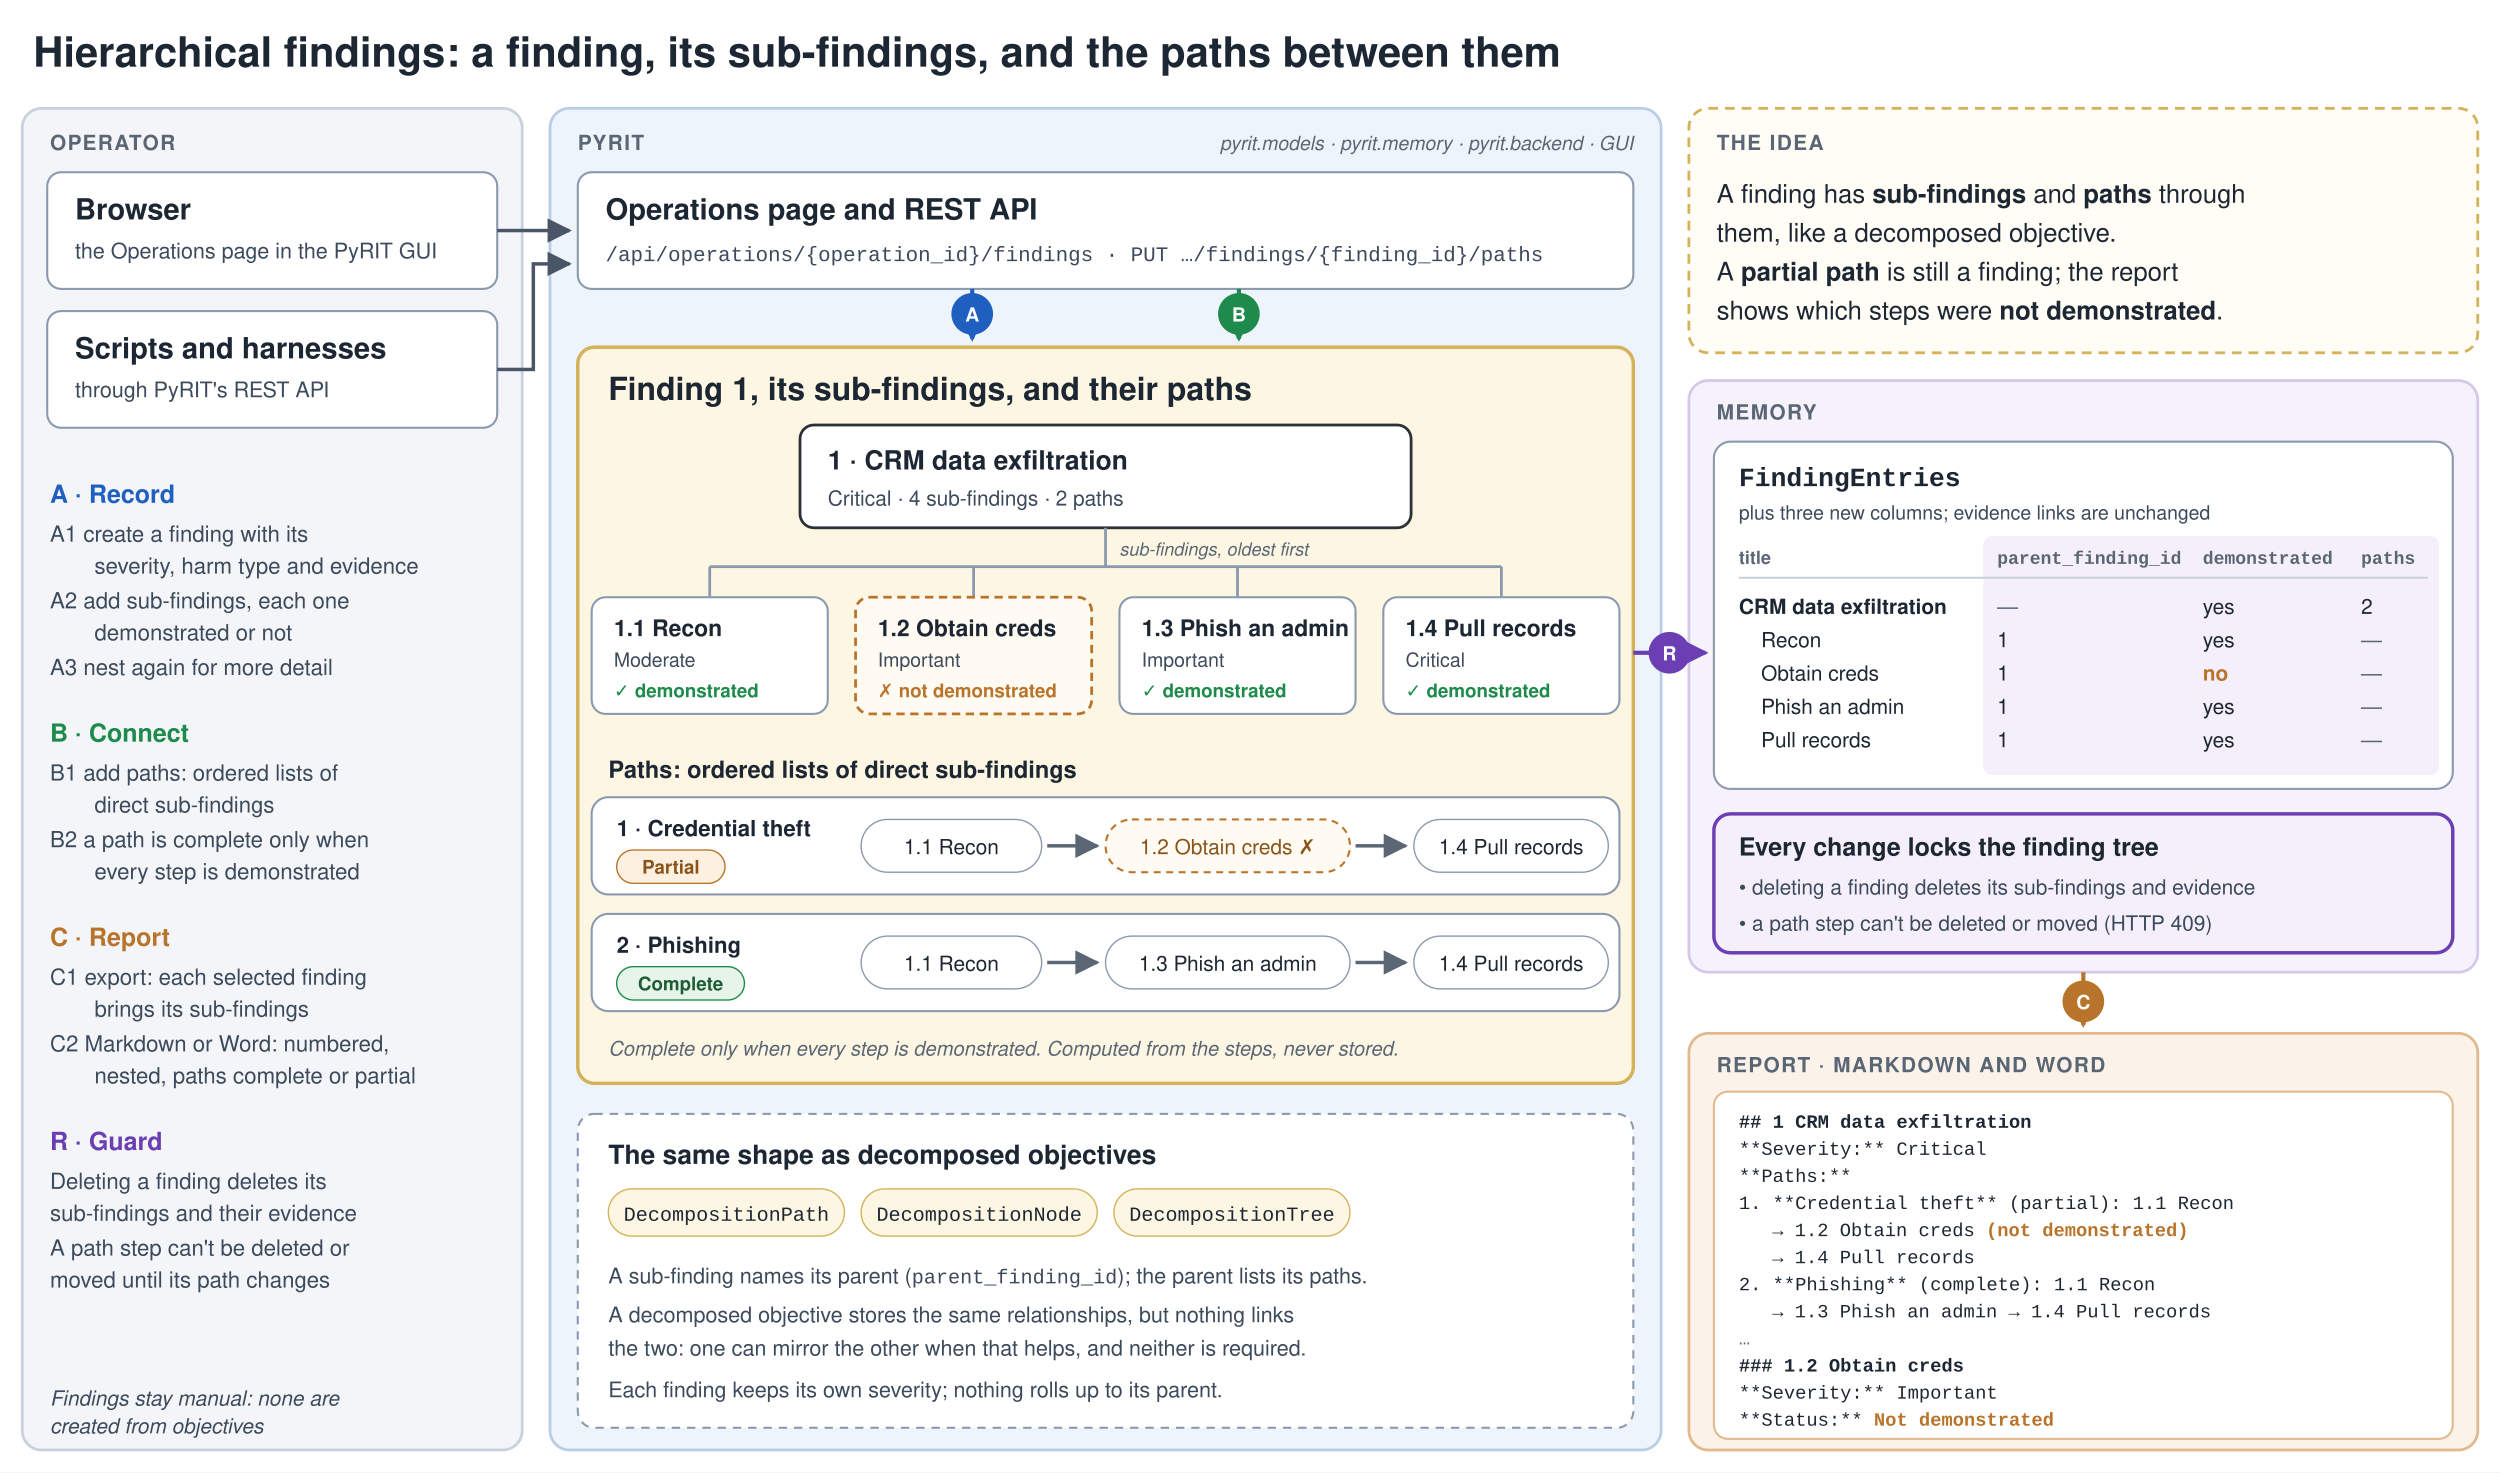
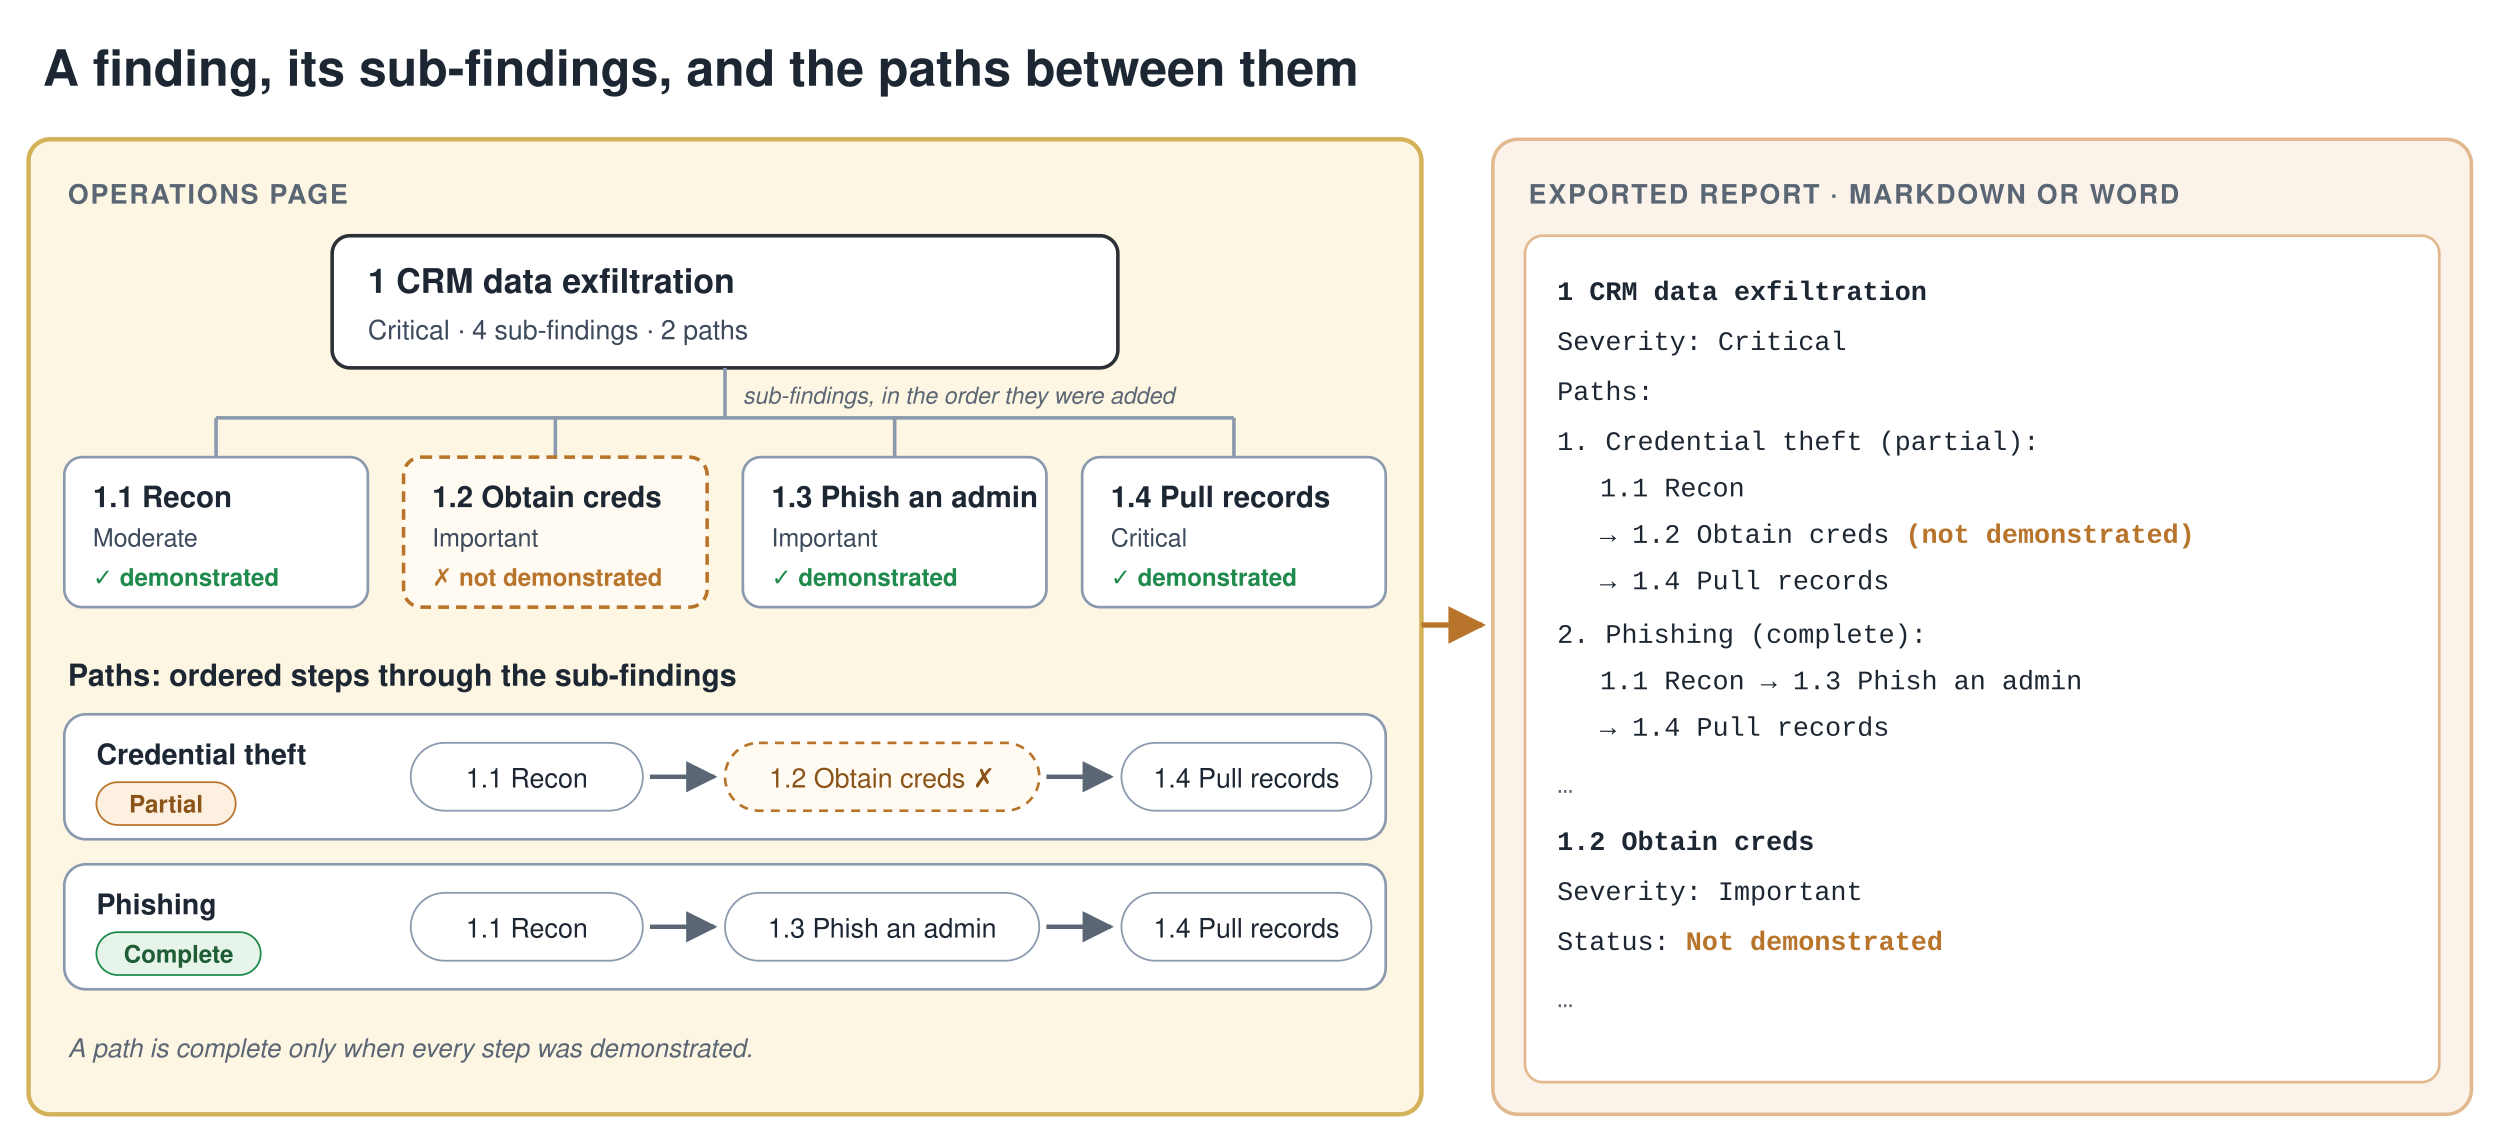
- <svg xmlns="http://www.w3.org/2000/svg" width="1800" height="1060" viewBox="0 0 1800 1060" font-family="Segoe UI, Helvetica, Arial, sans-serif" role="img" aria-labelledby="title description">
+ <svg xmlns="http://www.w3.org/2000/svg" width="1400" height="640" viewBox="0 0 1400 640" font-family="Segoe UI, Helvetica, Arial, sans-serif" role="img" aria-labelledby="title description">
  <defs>
-     <marker id="ab" viewBox="0 0 10 10" refX="9" refY="5" markerWidth="7" markerHeight="7" orient="auto-start-reverse">
-       <path d="M0,0 L10,5 L0,10 z" fill="#1f5fbf" />
-     </marker>
-     <marker id="ag" viewBox="0 0 10 10" refX="9" refY="5" markerWidth="7" markerHeight="7" orient="auto-start-reverse">
-       <path d="M0,0 L10,5 L0,10 z" fill="#1e8a4c" />
-     </marker>
-     <marker id="ap" viewBox="0 0 10 10" refX="9" refY="5" markerWidth="7" markerHeight="7" orient="auto-start-reverse">
-       <path d="M0,0 L10,5 L0,10 z" fill="#6b3fb3" />
+     <marker id="an" viewBox="0 0 10 10" refX="9" refY="5" markerWidth="7" markerHeight="7" orient="auto-start-reverse">
+       <path d="M0,0 L10,5 L0,10 z" fill="#5b6675" />
    </marker>
    <marker id="ao" viewBox="0 0 10 10" refX="9" refY="5" markerWidth="7" markerHeight="7" orient="auto-start-reverse">
      <path d="M0,0 L10,5 L0,10 z" fill="#b8742a" />
    </marker>
-     <marker id="ak" viewBox="0 0 10 10" refX="9" refY="5" markerWidth="7" markerHeight="7" orient="auto-start-reverse">
-       <path d="M0,0 L10,5 L0,10 z" fill="#4a5568" />
-     </marker>
-     <marker id="an" viewBox="0 0 10 10" refX="9" refY="5" markerWidth="7" markerHeight="7" orient="auto-start-reverse">
-       <path d="M0,0 L10,5 L0,10 z" fill="#5b6675" />
-     </marker>
  </defs>
-   <rect width="1800" height="1060" fill="#ffffff" />
-   <text x="24" y="48" font-size="30" font-weight="700" fill="#1d2733">Hierarchical findings: a finding, its sub-findings, and the paths between them</text>
-   <rect x="16" y="78" width="360" height="966" rx="14" fill="#f3f5f8" stroke="#c9d1dc" stroke-width="2" />
-   <text x="36" y="108" font-size="15" font-weight="700" fill="#5b6675" letter-spacing="1">OPERATOR</text>
-   <rect x="34" y="124" width="324" height="84" rx="10" fill="#ffffff" stroke="#8a99ad" stroke-width="1.5" />
-   <text x="54" y="158" font-size="21" font-weight="700" fill="#1d2733">Browser</text>
-   <text x="54" y="186" font-size="15.5" fill="#3c4a5c">the Operations page in the PyRIT GUI</text>
-   <rect x="34" y="224" width="324" height="84" rx="10" fill="#ffffff" stroke="#8a99ad" stroke-width="1.5" />
-   <text x="54" y="258" font-size="21" font-weight="700" fill="#1d2733">Scripts and harnesses</text>
-   <text x="54" y="286" font-size="15.5" fill="#3c4a5c">through PyRIT's REST API</text>
-   <g font-size="16" fill="#3c4a5c">
-     <text x="36" y="362" font-size="18" font-weight="700" fill="#1f5fbf">A · Record</text>
-     <text x="36" y="390">A1  create a finding with its</text>
-     <text x="68" y="413">severity, harm type and evidence</text>
-     <text x="36" y="438">A2  add sub-findings, each one</text>
-     <text x="68" y="461">demonstrated or not</text>
-     <text x="36" y="486">A3  nest again for more detail</text>
-     <text x="36" y="534" font-size="18" font-weight="700" fill="#1e8a4c">B · Connect</text>
-     <text x="36" y="562">B1  add paths: ordered lists of</text>
-     <text x="68" y="585">direct sub-findings</text>
-     <text x="36" y="610">B2  a path is complete only when</text>
-     <text x="68" y="633">every step is demonstrated</text>
-     <text x="36" y="681" font-size="18" font-weight="700" fill="#b8742a">C · Report</text>
-     <text x="36" y="709">C1  export: each selected finding</text>
-     <text x="68" y="732">brings its sub-findings</text>
-     <text x="36" y="757">C2  Markdown or Word: numbered,</text>
-     <text x="68" y="780">nested, paths complete or partial</text>
-     <text x="36" y="828" font-size="18" font-weight="700" fill="#6b3fb3">R · Guard</text>
-     <text x="36" y="856">Deleting a finding deletes its</text>
-     <text x="36" y="879">sub-findings and their evidence</text>
-     <text x="36" y="904">A path step can't be deleted or</text>
-     <text x="36" y="927">moved until its path changes</text>
-     <text x="36" y="1012" font-size="15" font-style="italic">Findings stay manual: none are</text>
-     <text x="36" y="1032" font-size="15" font-style="italic">created from objectives</text>
+   <rect width="1400" height="640" fill="#ffffff" />
+   <text x="24" y="48" font-size="28" font-weight="700" fill="#1d2733">A finding, its sub-findings, and the paths between them</text>
+   <rect x="16" y="78" width="780" height="546" rx="12" fill="#fdf6e3" stroke="#d4b25a" stroke-width="2.5" />
+   <text x="38" y="114" font-size="15" font-weight="700" fill="#5b6675" letter-spacing="1">OPERATIONS PAGE</text>
+   <rect x="186" y="132" width="440" height="74" rx="10" fill="#ffffff" stroke="#2b2f36" stroke-width="2" />
+   <text x="206" y="164" font-size="19" font-weight="700" fill="#1d2733">1 CRM data exfiltration</text>
+   <text x="206" y="190" font-size="15" fill="#3c4a5c">Critical · 4 sub-findings · 2 paths</text>
+   <g stroke="#8a99ad" stroke-width="2" fill="none">
+     <path d="M406,206 V234" />
+     <path d="M121,234 H691" />
+     <path d="M121,234 V256" />
+     <path d="M311,234 V256" />
+     <path d="M501,234 V256" />
+     <path d="M691,234 V256" />
  </g>
-   <rect x="396" y="78" width="800" height="966" rx="14" fill="#eef4fb" stroke="#b9cde6" stroke-width="2" />
-   <text x="416" y="108" font-size="15" font-weight="700" fill="#5b6675" letter-spacing="1">PYRIT</text>
-   <text x="1176" y="108" font-size="14" font-style="italic" fill="#5b6675" text-anchor="end">pyrit.models · pyrit.memory · pyrit.backend · GUI</text>
-   <rect x="416" y="124" width="760" height="84" rx="10" fill="#ffffff" stroke="#8a99ad" stroke-width="1.5" />
-   <text x="436" y="158" font-size="21" font-weight="700" fill="#1d2733">Operations page and REST API</text>
-   <text x="436" y="188" font-size="15" fill="#3c4a5c" font-family="Consolas, 'Courier New', monospace">/api/operations/{operation_id}/findings · PUT …/findings/{finding_id}/paths</text>
-   <rect x="416" y="250" width="760" height="530" rx="12" fill="#fdf6e3" stroke="#d4b25a" stroke-width="2.5" />
-   <text x="438" y="288" font-size="23" font-weight="700" fill="#1d2733">Finding 1, its sub-findings, and their paths</text>
-   <rect x="576" y="306" width="440" height="74" rx="10" fill="#ffffff" stroke="#2b2f36" stroke-width="2" />
-   <text x="596" y="338" font-size="19" font-weight="700" fill="#1d2733">1 · CRM data exfiltration</text>
-   <text x="596" y="364" font-size="15" fill="#3c4a5c">Critical · 4 sub-findings · 2 paths</text>
-   <g stroke="#8a99ad" stroke-width="2" fill="none">
-     <path d="M796,380 V408" />
-     <path d="M511,408 H1081" />
-     <path d="M511,408 V430" />
-     <path d="M701,408 V430" />
-     <path d="M891,408 V430" />
-     <path d="M1081,408 V430" />
+   <text x="416" y="226" font-size="13" font-style="italic" fill="#5b6675">sub-findings, in the order they were added</text>
+   <g>
+     <rect x="36" y="256" width="170" height="84" rx="10" fill="#ffffff" stroke="#8a99ad" stroke-width="1.5" />
+     <text x="52" y="284" font-size="16.5" font-weight="700" fill="#1d2733">1.1 Recon</text>
+     <text x="52" y="306" font-size="14" fill="#3c4a5c">Moderate</text>
+     <text x="52" y="328" font-size="13.5" font-weight="700" fill="#1e8a4c">✓ demonstrated</text>
+     <rect x="226" y="256" width="170" height="84" rx="10" fill="#fffaf2" stroke="#b8742a" stroke-width="2" stroke-dasharray="6 4" />
+     <text x="242" y="284" font-size="16.5" font-weight="700" fill="#1d2733">1.2 Obtain creds</text>
+     <text x="242" y="306" font-size="14" fill="#3c4a5c">Important</text>
+     <text x="242" y="328" font-size="13.5" font-weight="700" fill="#b8742a">✗ not demonstrated</text>
+     <rect x="416" y="256" width="170" height="84" rx="10" fill="#ffffff" stroke="#8a99ad" stroke-width="1.5" />
+     <text x="432" y="284" font-size="16.5" font-weight="700" fill="#1d2733">1.3 Phish an admin</text>
+     <text x="432" y="306" font-size="14" fill="#3c4a5c">Important</text>
+     <text x="432" y="328" font-size="13.5" font-weight="700" fill="#1e8a4c">✓ demonstrated</text>
+     <rect x="606" y="256" width="170" height="84" rx="10" fill="#ffffff" stroke="#8a99ad" stroke-width="1.5" />
+     <text x="622" y="284" font-size="16.5" font-weight="700" fill="#1d2733">1.4 Pull records</text>
+     <text x="622" y="306" font-size="14" fill="#3c4a5c">Critical</text>
+     <text x="622" y="328" font-size="13.5" font-weight="700" fill="#1e8a4c">✓ demonstrated</text>
  </g>
-   <text x="806" y="400" font-size="13" font-style="italic" fill="#5b6675">sub-findings, oldest first</text>
-   <g>
-     <rect x="426" y="430" width="170" height="84" rx="10" fill="#ffffff" stroke="#8a99ad" stroke-width="1.5" />
-     <text x="442" y="458" font-size="16.5" font-weight="700" fill="#1d2733">1.1 Recon</text>
-     <text x="442" y="480" font-size="14" fill="#3c4a5c">Moderate</text>
-     <text x="442" y="502" font-size="13.5" font-weight="700" fill="#1e8a4c">✓ demonstrated</text>
-     <rect x="616" y="430" width="170" height="84" rx="10" fill="#fffaf2" stroke="#b8742a" stroke-width="2" stroke-dasharray="6 4" />
-     <text x="632" y="458" font-size="16.5" font-weight="700" fill="#1d2733">1.2 Obtain creds</text>
-     <text x="632" y="480" font-size="14" fill="#3c4a5c">Important</text>
-     <text x="632" y="502" font-size="13.5" font-weight="700" fill="#b8742a">✗ not demonstrated</text>
-     <rect x="806" y="430" width="170" height="84" rx="10" fill="#ffffff" stroke="#8a99ad" stroke-width="1.5" />
-     <text x="822" y="458" font-size="16.5" font-weight="700" fill="#1d2733">1.3 Phish an admin</text>
-     <text x="822" y="480" font-size="14" fill="#3c4a5c">Important</text>
-     <text x="822" y="502" font-size="13.5" font-weight="700" fill="#1e8a4c">✓ demonstrated</text>
-     <rect x="996" y="430" width="170" height="84" rx="10" fill="#ffffff" stroke="#8a99ad" stroke-width="1.5" />
-     <text x="1012" y="458" font-size="16.5" font-weight="700" fill="#1d2733">1.4 Pull records</text>
-     <text x="1012" y="480" font-size="14" fill="#3c4a5c">Critical</text>
-     <text x="1012" y="502" font-size="13.5" font-weight="700" fill="#1e8a4c">✓ demonstrated</text>
+   <text x="38" y="384" font-size="17" font-weight="700" fill="#1d2733">Paths: ordered steps through the sub-findings</text>
+   <rect x="36" y="400" width="740" height="70" rx="12" fill="#ffffff" stroke="#8a99ad" stroke-width="1.5" />
+   <text x="54" y="428" font-size="16" font-weight="700" fill="#1d2733">Credential theft</text>
+   <rect x="54" y="438" width="78" height="24" rx="12" fill="#fdf0e1" stroke="#b8742a" />
+   <text x="93" y="455" font-size="13.5" font-weight="700" fill="#8a5418" text-anchor="middle">Partial</text>
+   <g font-size="15" fill="#1d2733">
+     <rect x="230" y="416" width="130" height="38" rx="19" fill="#ffffff" stroke="#8a99ad" />
+     <text x="295" y="441" text-anchor="middle">1.1 Recon</text>
+     <rect x="406" y="416" width="176" height="38" rx="19" fill="#fffaf2" stroke="#b8742a" stroke-width="1.5" stroke-dasharray="5 4" />
+     <text x="494" y="441" text-anchor="middle" fill="#8a5418">1.2 Obtain creds ✗</text>
+     <rect x="628" y="416" width="140" height="38" rx="19" fill="#ffffff" stroke="#8a99ad" />
+     <text x="698" y="441" text-anchor="middle">1.4 Pull records</text>
  </g>
-   <text x="438" y="560" font-size="17" font-weight="700" fill="#1d2733">Paths: ordered lists of direct sub-findings</text>
-   <rect x="426" y="574" width="740" height="70" rx="12" fill="#ffffff" stroke="#8a99ad" stroke-width="1.5" />
-   <text x="444" y="602" font-size="16" font-weight="700" fill="#1d2733">1 · Credential theft</text>
-   <rect x="444" y="612" width="78" height="24" rx="12" fill="#fdf0e1" stroke="#b8742a" />
-   <text x="483" y="629" font-size="13.5" font-weight="700" fill="#8a5418" text-anchor="middle">Partial</text>
+   <path d="M364,435 H400" stroke="#5b6675" stroke-width="2.5" fill="none" marker-end="url(#an)" />
+   <path d="M586,435 H622" stroke="#5b6675" stroke-width="2.5" fill="none" marker-end="url(#an)" />
+   <rect x="36" y="484" width="740" height="70" rx="12" fill="#ffffff" stroke="#8a99ad" stroke-width="1.5" />
+   <text x="54" y="512" font-size="16" font-weight="700" fill="#1d2733">Phishing</text>
+   <rect x="54" y="522" width="92" height="24" rx="12" fill="#e6f4ea" stroke="#1e8a4c" />
+   <text x="100" y="539" font-size="13.5" font-weight="700" fill="#1e5d36" text-anchor="middle">Complete</text>
  <g font-size="15" fill="#1d2733">
-     <rect x="620" y="590" width="130" height="38" rx="19" fill="#ffffff" stroke="#8a99ad" />
-     <text x="685" y="615" text-anchor="middle">1.1 Recon</text>
-     <rect x="796" y="590" width="176" height="38" rx="19" fill="#fffaf2" stroke="#b8742a" stroke-width="1.5" stroke-dasharray="5 4" />
-     <text x="884" y="615" text-anchor="middle" fill="#8a5418">1.2 Obtain creds ✗</text>
-     <rect x="1018" y="590" width="140" height="38" rx="19" fill="#ffffff" stroke="#8a99ad" />
-     <text x="1088" y="615" text-anchor="middle">1.4 Pull records</text>
+     <rect x="230" y="500" width="130" height="38" rx="19" fill="#ffffff" stroke="#8a99ad" />
+     <text x="295" y="525" text-anchor="middle">1.1 Recon</text>
+     <rect x="406" y="500" width="176" height="38" rx="19" fill="#ffffff" stroke="#8a99ad" />
+     <text x="494" y="525" text-anchor="middle">1.3 Phish an admin</text>
+     <rect x="628" y="500" width="140" height="38" rx="19" fill="#ffffff" stroke="#8a99ad" />
+     <text x="698" y="525" text-anchor="middle">1.4 Pull records</text>
  </g>
-   <path d="M754,609 H790" stroke="#5b6675" stroke-width="2.5" fill="none" marker-end="url(#an)" />
-   <path d="M976,609 H1012" stroke="#5b6675" stroke-width="2.5" fill="none" marker-end="url(#an)" />
-   <rect x="426" y="658" width="740" height="70" rx="12" fill="#ffffff" stroke="#8a99ad" stroke-width="1.5" />
-   <text x="444" y="686" font-size="16" font-weight="700" fill="#1d2733">2 · Phishing</text>
-   <rect x="444" y="696" width="92" height="24" rx="12" fill="#e6f4ea" stroke="#1e8a4c" />
-   <text x="490" y="713" font-size="13.5" font-weight="700" fill="#1e5d36" text-anchor="middle">Complete</text>
-   <g font-size="15" fill="#1d2733">
-     <rect x="620" y="674" width="130" height="38" rx="19" fill="#ffffff" stroke="#8a99ad" />
-     <text x="685" y="699" text-anchor="middle">1.1 Recon</text>
-     <rect x="796" y="674" width="176" height="38" rx="19" fill="#ffffff" stroke="#8a99ad" />
-     <text x="884" y="699" text-anchor="middle">1.3 Phish an admin</text>
-     <rect x="1018" y="674" width="140" height="38" rx="19" fill="#ffffff" stroke="#8a99ad" />
-     <text x="1088" y="699" text-anchor="middle">1.4 Pull records</text>
+   <path d="M364,519 H400" stroke="#5b6675" stroke-width="2.5" fill="none" marker-end="url(#an)" />
+   <path d="M586,519 H622" stroke="#5b6675" stroke-width="2.5" fill="none" marker-end="url(#an)" />
+   <text x="38" y="592" font-size="14.5" font-style="italic" fill="#5b6675">A path is complete only when every step was demonstrated.</text>
+   <rect x="836" y="78" width="548" height="546" rx="14" fill="#fbf3ea" stroke="#e2b98f" stroke-width="2" />
+   <text x="856" y="114" font-size="15" font-weight="700" fill="#5b6675" letter-spacing="1">EXPORTED REPORT · MARKDOWN OR WORD</text>
+   <rect x="854" y="132" width="512" height="474" rx="10" fill="#ffffff" stroke="#e2b98f" stroke-width="1.5" />
+   <g font-size="15" fill="#1d2733" font-family="Consolas, 'Courier New', monospace">
+     <text x="872" y="168" font-weight="700">1 CRM data exfiltration</text>
+     <text x="872" y="196">Severity: Critical</text>
+     <text x="872" y="224">Paths:</text>
+     <text x="872" y="252">1. Credential theft (partial):</text>
+     <text x="896" y="278">1.1 Recon</text>
+     <text x="896" y="304">→ 1.2 Obtain creds <tspan fill="#b8742a" font-weight="700">(not demonstrated)</tspan>
+     </text>
+     <text x="896" y="330">→ 1.4 Pull records</text>
+     <text x="872" y="360">2. Phishing (complete):</text>
+     <text x="896" y="386">1.1 Recon → 1.3 Phish an admin</text>
+     <text x="896" y="412">→ 1.4 Pull records</text>
+     <text x="872" y="444" fill="#5b6675">…</text>
+     <text x="872" y="476" font-weight="700">1.2 Obtain creds</text>
+     <text x="872" y="504">Severity: Important</text>
+     <text x="872" y="532">Status: <tspan fill="#b8742a" font-weight="700">Not demonstrated</tspan>
+     </text>
+     <text x="872" y="564" fill="#5b6675">…</text>
  </g>
-   <path d="M754,693 H790" stroke="#5b6675" stroke-width="2.5" fill="none" marker-end="url(#an)" />
-   <path d="M976,693 H1012" stroke="#5b6675" stroke-width="2.5" fill="none" marker-end="url(#an)" />
-   <text x="438" y="760" font-size="14.5" font-style="italic" fill="#5b6675">Complete only when every step is demonstrated. Computed from the steps, never stored.</text>
-   <rect x="416" y="802" width="760" height="226" rx="12" fill="#ffffff" stroke="#8a99ad" stroke-width="1.5" stroke-dasharray="6 5" />
-   <text x="438" y="838" font-size="19" font-weight="700" fill="#1d2733">The same shape as decomposed objectives</text>
-   <g font-size="14.5" font-family="Consolas, 'Courier New', monospace" fill="#1d2733">
-     <rect x="438" y="856" width="170" height="34" rx="17" fill="#fdf6e3" stroke="#d4b25a" />
-     <text x="523" y="879" text-anchor="middle">DecompositionPath</text>
-     <rect x="620" y="856" width="170" height="34" rx="17" fill="#fdf6e3" stroke="#d4b25a" />
-     <text x="705" y="879" text-anchor="middle">DecompositionNode</text>
-     <rect x="802" y="856" width="170" height="34" rx="17" fill="#fdf6e3" stroke="#d4b25a" />
-     <text x="887" y="879" text-anchor="middle">DecompositionTree</text>
-   </g>
-   <g font-size="15.5" fill="#3c4a5c">
-     <text x="438" y="924">A sub-finding names its parent (<tspan font-family="Consolas, 'Courier New', monospace" font-size="14.5">parent_finding_id</tspan>); the parent lists its paths.</text>
-     <text x="438" y="952">A decomposed objective stores the same relationships, but nothing links</text>
-     <text x="438" y="976">the two: one can mirror the other when that helps, and neither is required.</text>
-     <text x="438" y="1006">Each finding keeps its own severity; nothing rolls up to its parent.</text>
-   </g>
-   <rect x="1216" y="78" width="568" height="176" rx="14" fill="#fffdf6" stroke="#d4b25a" stroke-width="2" stroke-dasharray="7 5" />
-   <text x="1236" y="108" font-size="15" font-weight="700" fill="#5b6675" letter-spacing="1">THE IDEA</text>
-   <text x="1236" y="146" font-size="18.5" fill="#1d2733">A finding has <tspan font-weight="700">sub-findings</tspan> and <tspan font-weight="700">paths</tspan> through</text>
-   <text x="1236" y="174" font-size="18.5" fill="#1d2733">them, like a decomposed objective.</text>
-   <text x="1236" y="202" font-size="18.5" fill="#1d2733">A <tspan font-weight="700">partial path</tspan> is still a finding; the report</text>
-   <text x="1236" y="230" font-size="18.5" fill="#1d2733">shows which steps were <tspan font-weight="700">not demonstrated</tspan>.</text>
-   <rect x="1216" y="274" width="568" height="426" rx="14" fill="#f6f2fb" stroke="#d6c8ea" stroke-width="2" />
-   <text x="1236" y="302" font-size="15" font-weight="700" fill="#5b6675" letter-spacing="1">MEMORY</text>
-   <rect x="1234" y="318" width="532" height="250" rx="12" fill="#ffffff" stroke="#8a99ad" stroke-width="1.5" />
-   <text x="1252" y="350" font-size="19" font-weight="700" fill="#1d2733" font-family="Consolas, 'Courier New', monospace">FindingEntries</text>
-   <text x="1252" y="374" font-size="14" fill="#3c4a5c">plus three new columns; evidence links are unchanged</text>
-   <rect x="1428" y="386" width="328" height="172" rx="6" fill="#f4effb" />
-   <g font-size="13" font-weight="700" fill="#5b6675">
-     <text x="1252" y="406">title</text>
-     <text x="1438" y="406" font-family="Consolas, 'Courier New', monospace">parent_finding_id</text>
-     <text x="1586" y="406" font-family="Consolas, 'Courier New', monospace">demonstrated</text>
-     <text x="1700" y="406" font-family="Consolas, 'Courier New', monospace">paths</text>
-   </g>
-   <path d="M1252,416 H1748" stroke="#c9d1dc" stroke-width="1.5" />
-   <g font-size="15" fill="#1d2733">
-     <text x="1252" y="442" font-weight="700">CRM data exfiltration</text>
-     <text x="1438" y="442" fill="#5b6675">—</text>
-     <text x="1586" y="442">yes</text>
-     <text x="1700" y="442">2</text>
-     <text x="1268" y="466">Recon</text>
-     <text x="1438" y="466">1</text>
-     <text x="1586" y="466">yes</text>
-     <text x="1700" y="466" fill="#5b6675">—</text>
-     <text x="1268" y="490">Obtain creds</text>
-     <text x="1438" y="490">1</text>
-     <text x="1586" y="490" font-weight="700" fill="#b8742a">no</text>
-     <text x="1700" y="490" fill="#5b6675">—</text>
-     <text x="1268" y="514">Phish an admin</text>
-     <text x="1438" y="514">1</text>
-     <text x="1586" y="514">yes</text>
-     <text x="1700" y="514" fill="#5b6675">—</text>
-     <text x="1268" y="538">Pull records</text>
-     <text x="1438" y="538">1</text>
-     <text x="1586" y="538">yes</text>
-     <text x="1700" y="538" fill="#5b6675">—</text>
-   </g>
-   <rect x="1234" y="586" width="532" height="100" rx="12" fill="#f4effb" stroke="#6b3fb3" stroke-width="2.5" />
-   <text x="1252" y="616" font-size="18" font-weight="700" fill="#1d2733">Every change locks the finding tree</text>
-   <g font-size="15" fill="#3c4a5c">
-     <text x="1252" y="644">• deleting a finding deletes its sub-findings and evidence</text>
-     <text x="1252" y="670">• a path step can't be deleted or moved (HTTP 409)</text>
-   </g>
-   <rect x="1216" y="744" width="568" height="300" rx="14" fill="#fbf3ea" stroke="#e2b98f" stroke-width="2" />
-   <text x="1236" y="772" font-size="15" font-weight="700" fill="#5b6675" letter-spacing="1">REPORT · MARKDOWN AND WORD</text>
-   <rect x="1234" y="786" width="532" height="250" rx="10" fill="#ffffff" stroke="#e2b98f" stroke-width="1.5" />
-   <g font-size="13.5" fill="#1d2733" font-family="Consolas, 'Courier New', monospace">
-     <text x="1252" y="812" font-weight="700">## 1 CRM data exfiltration</text>
-     <text x="1252" y="831.5">**Severity:** Critical</text>
-     <text x="1252" y="851">**Paths:**</text>
-     <text x="1252" y="870.5">1. **Credential theft** (partial): 1.1 Recon</text>
-     <text x="1276" y="890">→ 1.2 Obtain creds <tspan fill="#b8742a" font-weight="700">(not demonstrated)</tspan>
-     </text>
-     <text x="1276" y="909.5">→ 1.4 Pull records</text>
-     <text x="1252" y="929">2. **Phishing** (complete): 1.1 Recon</text>
-     <text x="1276" y="948.5">→ 1.3 Phish an admin → 1.4 Pull records</text>
-     <text x="1252" y="968" fill="#5b6675">…</text>
-     <text x="1252" y="987.5" font-weight="700">### 1.2 Obtain creds</text>
-     <text x="1252" y="1007">**Severity:** Important</text>
-     <text x="1252" y="1026.5">**Status:** <tspan fill="#b8742a" font-weight="700">Not demonstrated</tspan>
-     </text>
-   </g>
-   <path d="M358,166 H410" stroke="#4a5568" stroke-width="2.5" fill="none" marker-end="url(#ak)" />
-   <path d="M358,266 H384 V190 H410" stroke="#4a5568" stroke-width="2.5" fill="none" marker-end="url(#ak)" />
-   <path d="M700,208 V244" stroke="#1f5fbf" stroke-width="3" fill="none" marker-end="url(#ab)" />
-   <circle cx="700" cy="226" r="15" fill="#1f5fbf" />
-   <text x="700" y="231.5" font-size="14" font-weight="700" fill="#fff" text-anchor="middle">A</text>
-   <path d="M892,208 V244" stroke="#1e8a4c" stroke-width="3" fill="none" marker-end="url(#ag)" />
-   <circle cx="892" cy="226" r="15" fill="#1e8a4c" />
-   <text x="892" y="231.5" font-size="14" font-weight="700" fill="#fff" text-anchor="middle">B</text>
-   <path d="M1176,470 H1228" stroke="#6b3fb3" stroke-width="3" fill="none" marker-end="url(#ap)" />
-   <circle cx="1202" cy="470" r="15" fill="#6b3fb3" />
-   <text x="1202" y="475.5" font-size="14" font-weight="700" fill="#fff" text-anchor="middle">R</text>
-   <path d="M1500,700 V738" stroke="#b8742a" stroke-width="3" fill="none" marker-end="url(#ao)" />
-   <circle cx="1500" cy="721" r="15" fill="#b8742a" />
-   <text x="1500" y="726.5" font-size="14" font-weight="700" fill="#fff" text-anchor="middle">C</text>
+   <path d="M796,350 H830" stroke="#b8742a" stroke-width="3" fill="none" marker-end="url(#ao)" />
</svg>
